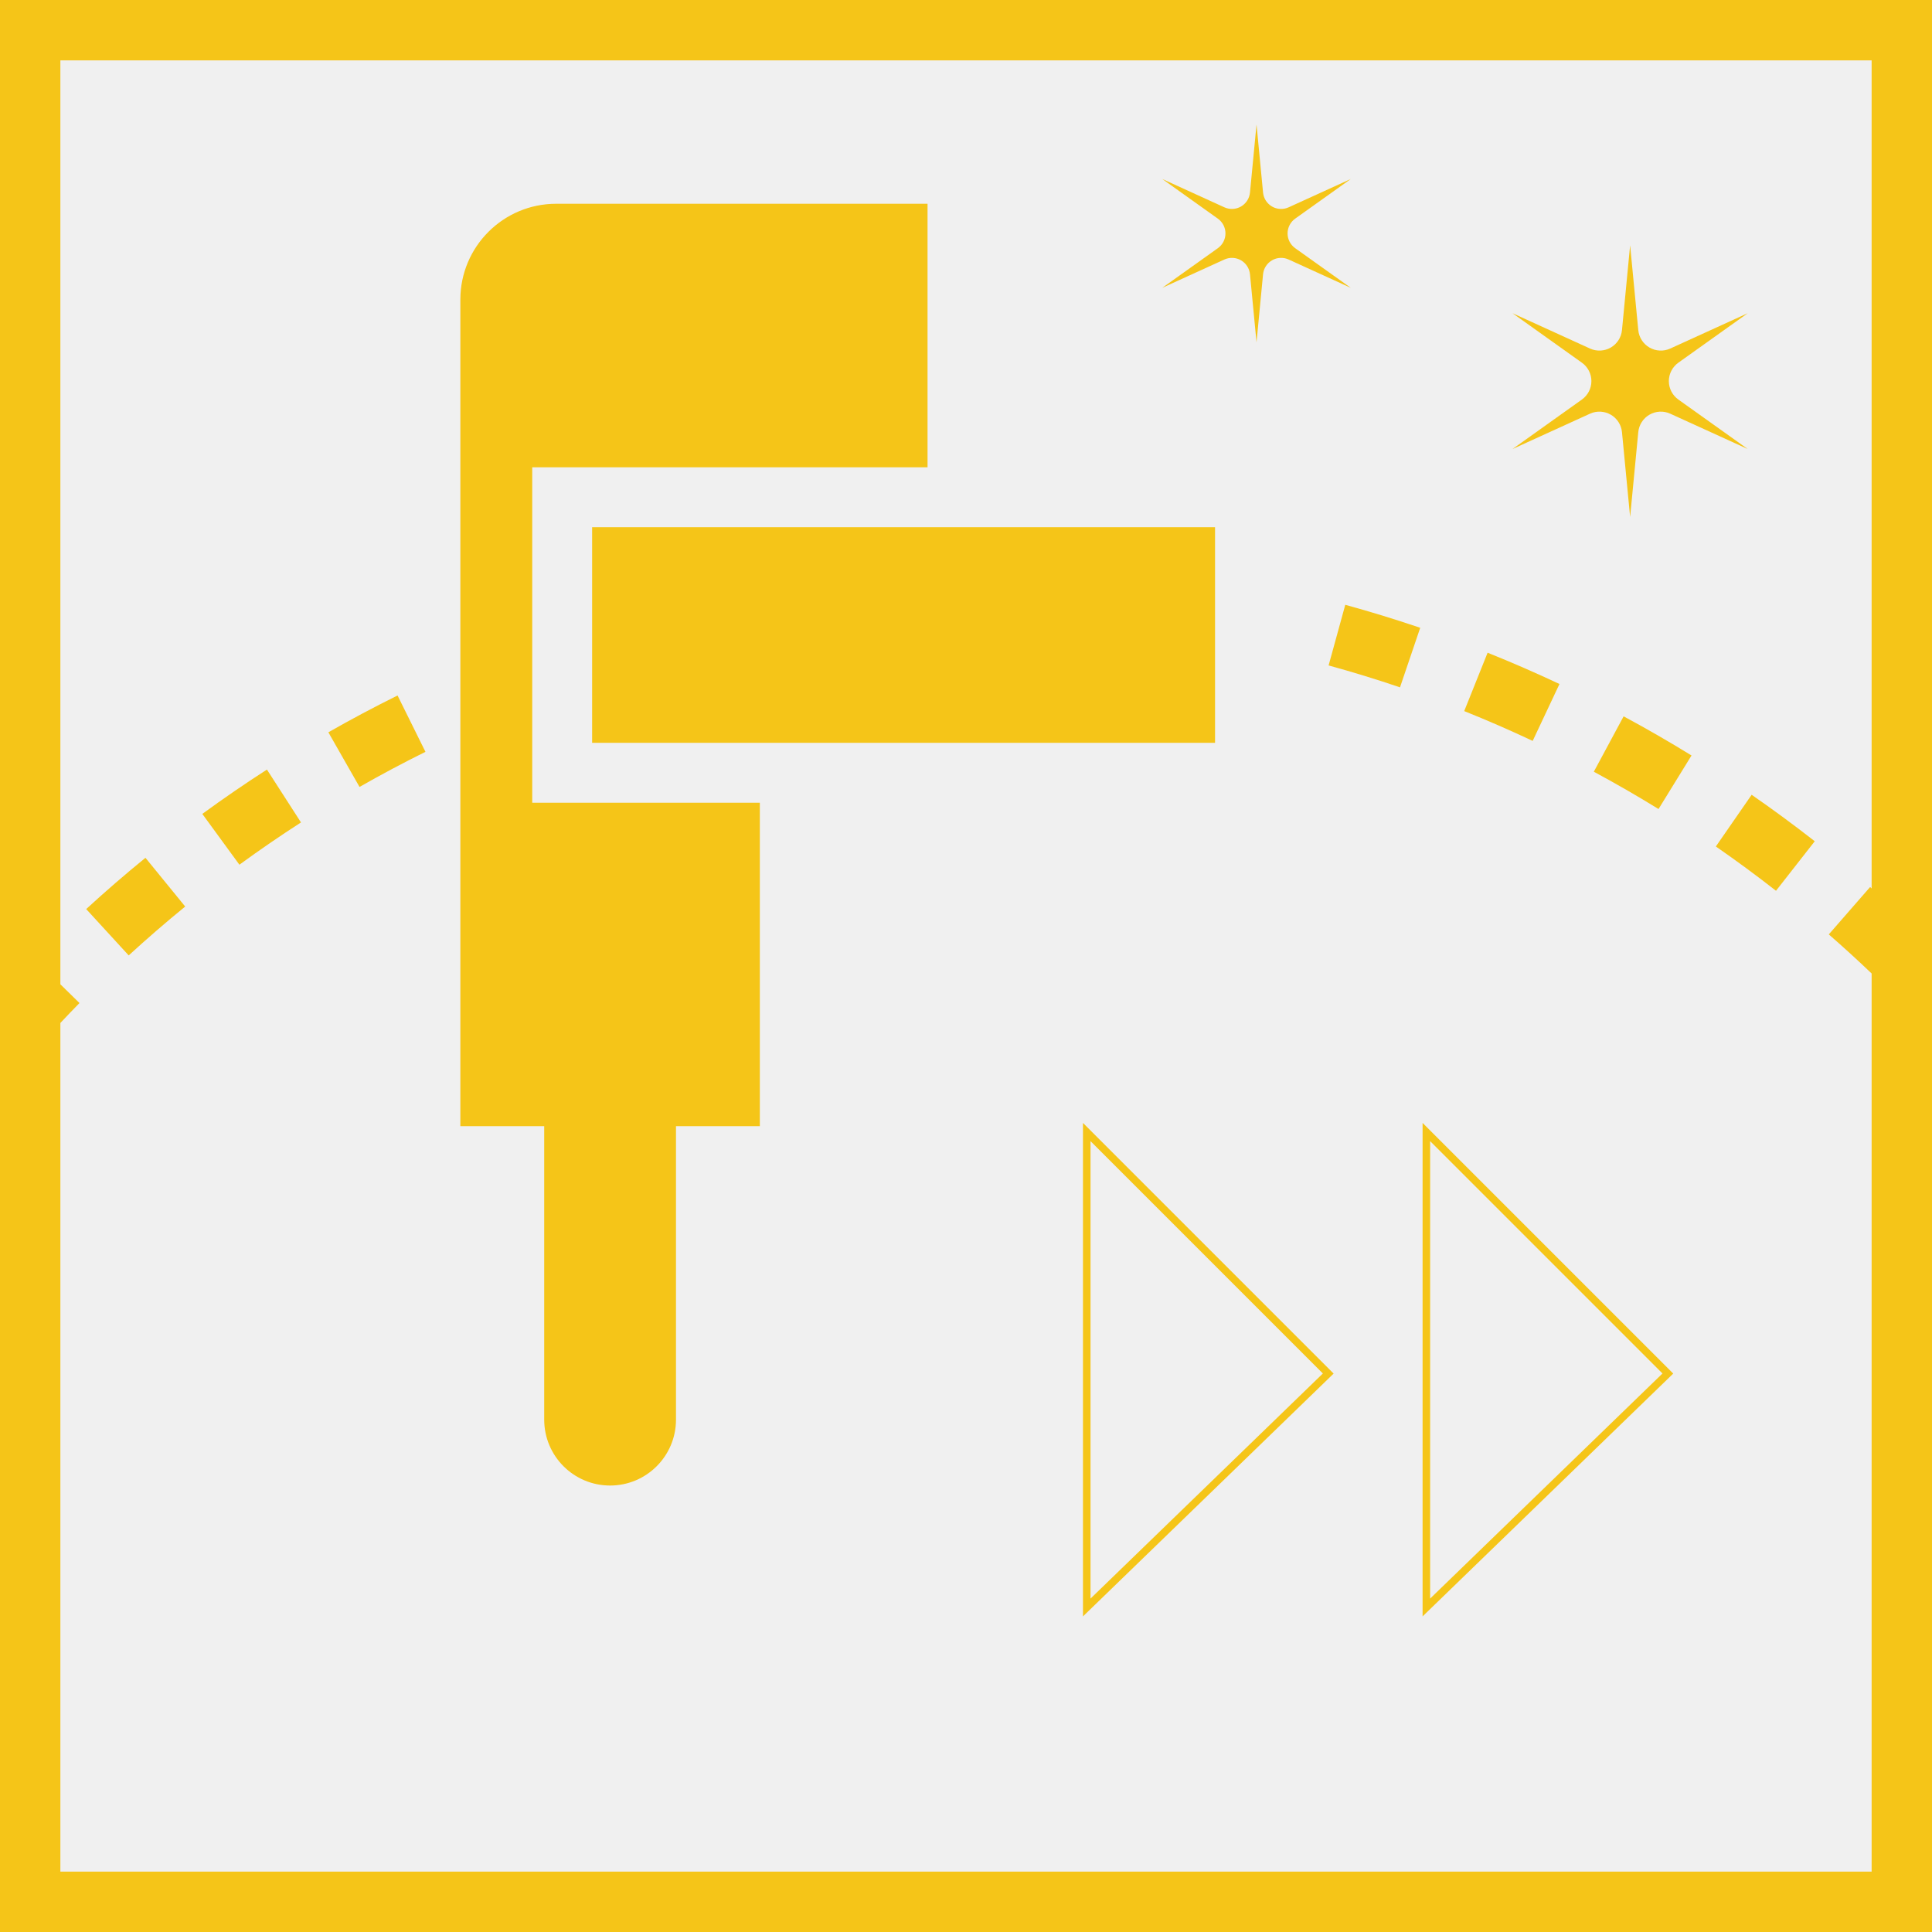
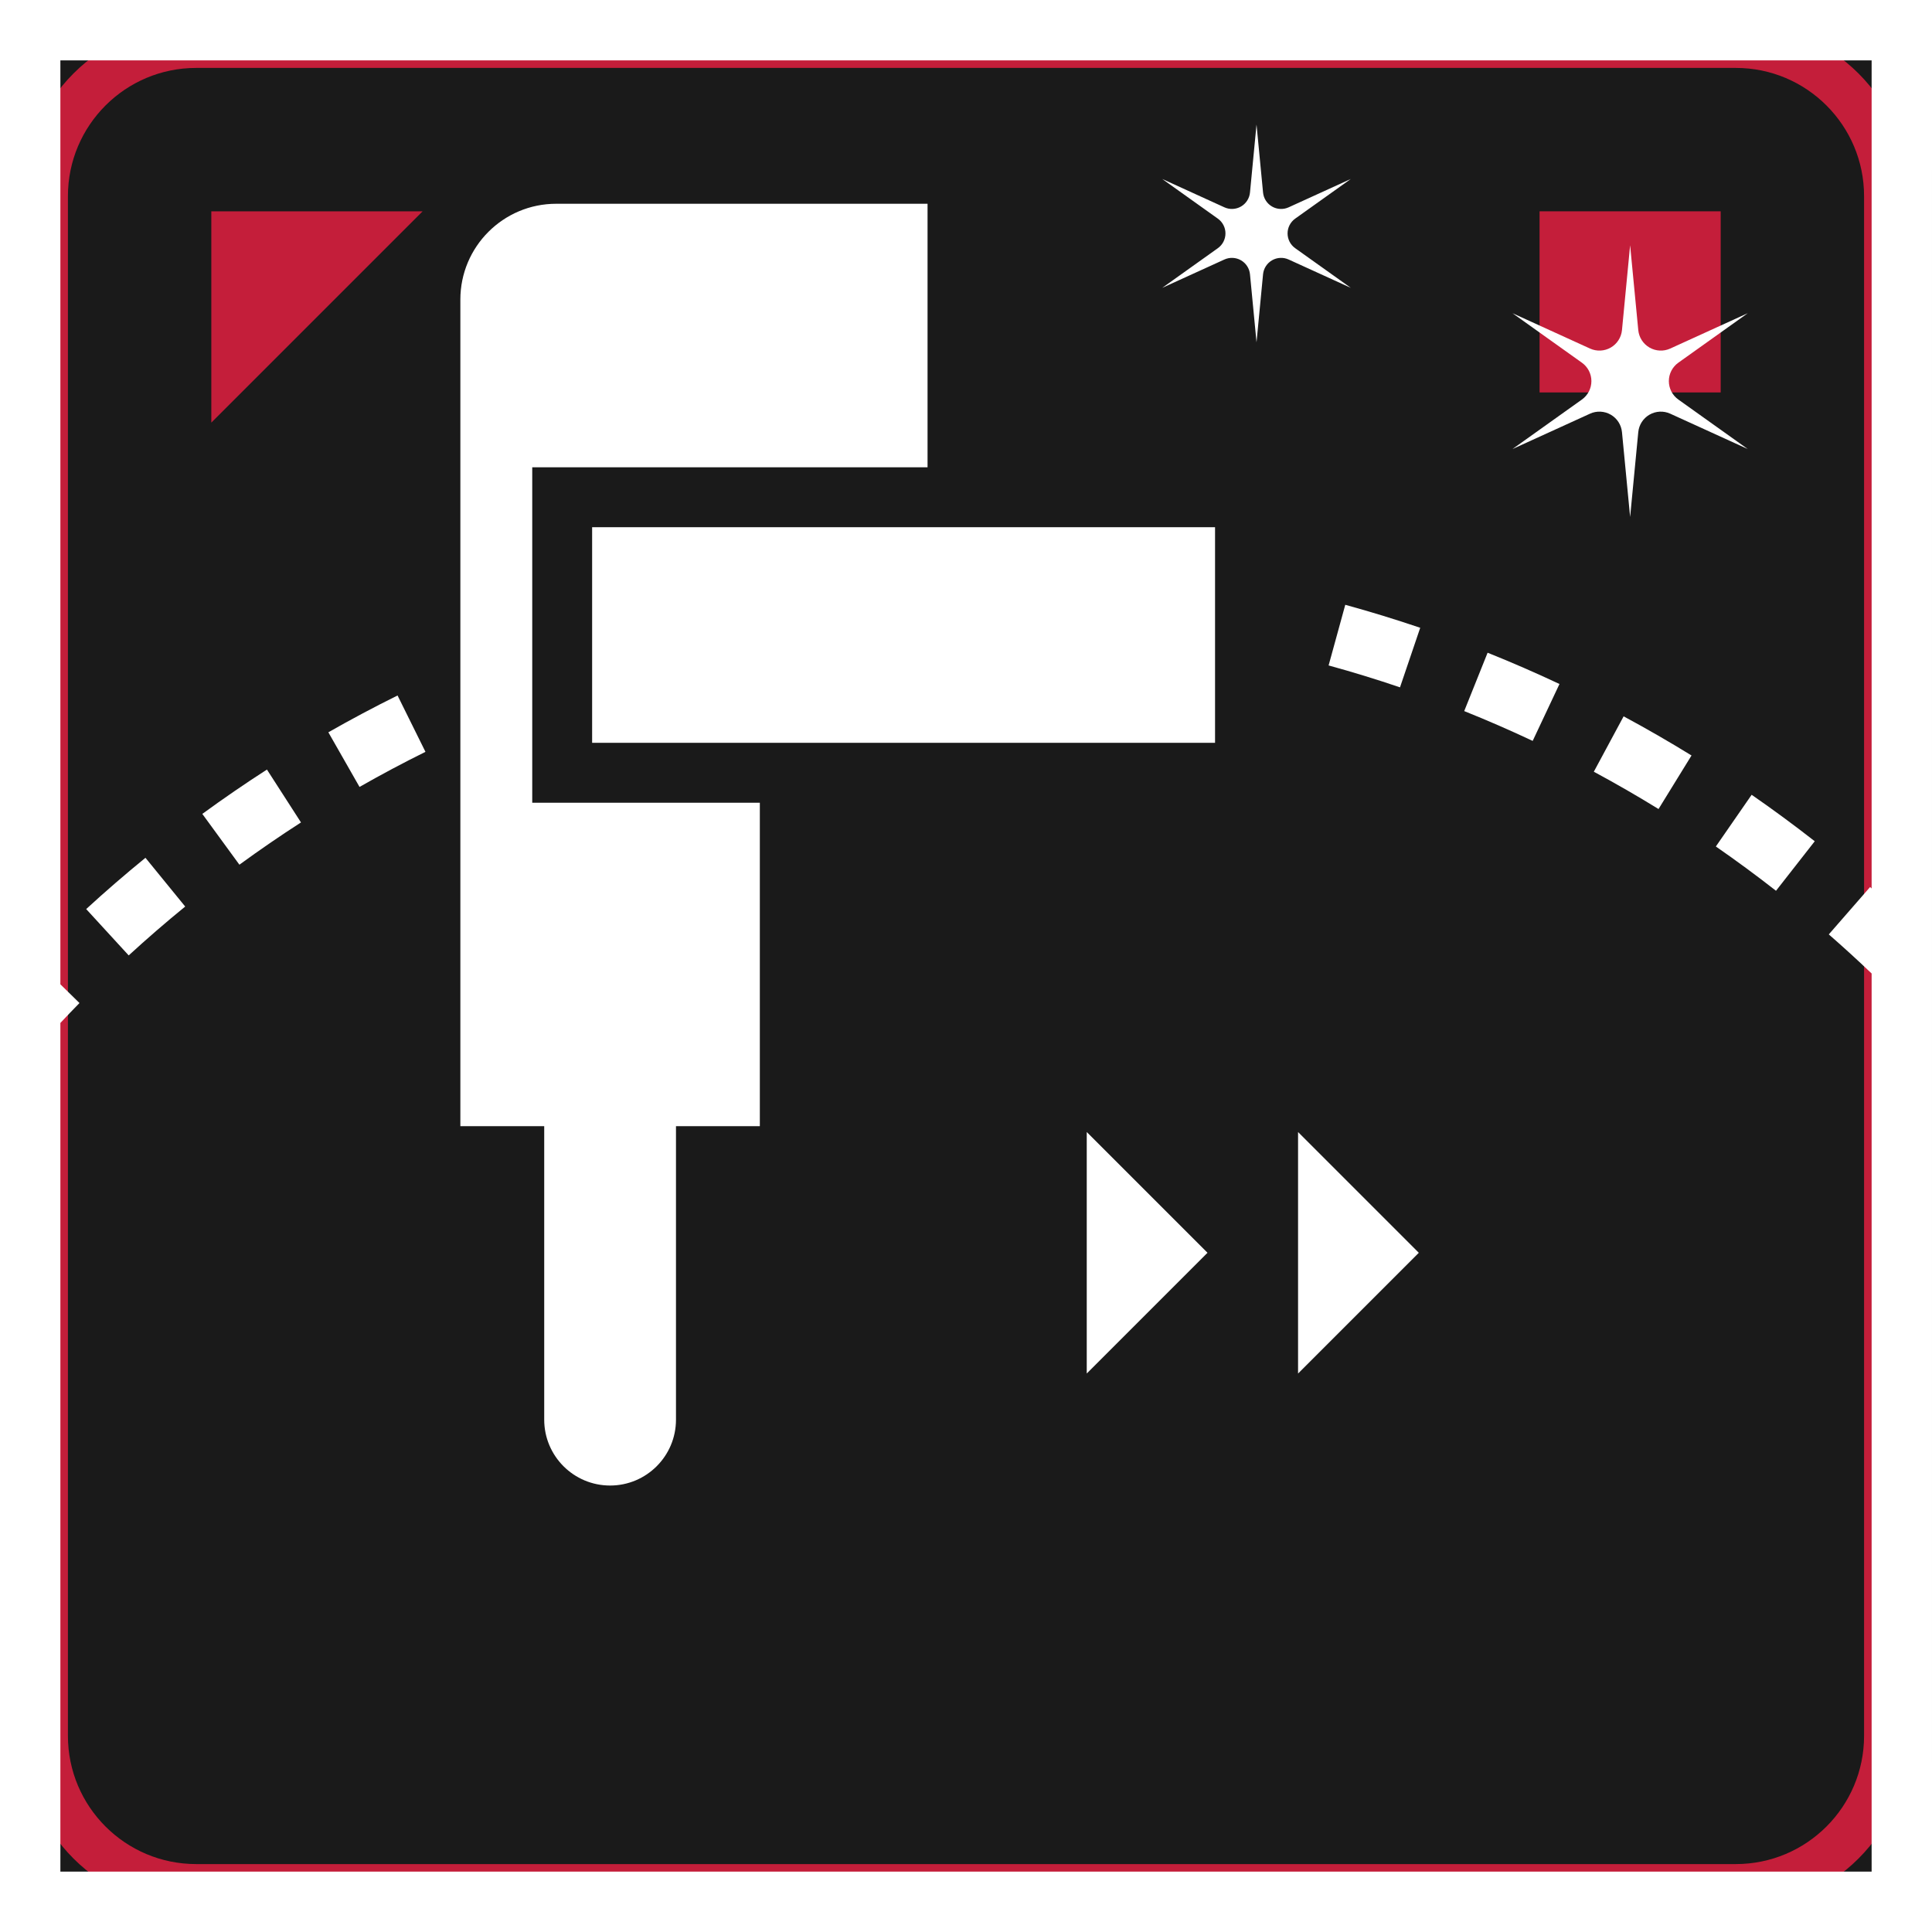
- <svg xmlns="http://www.w3.org/2000/svg" viewBox="0 0 256 256" xml:space="preserve" style="fill-rule:evenodd;clip-rule:evenodd;stroke-miterlimit:8;fill:currentColor;color:#f5c518">
-   <path d="M181 3439.333v-284.444h284.444v284.444zm275.556-153.635v-121.92H189.889v136.028l2.813 2.757q-1.422 1.452-2.813 2.934v124.947h266.667v-132.231a190 190 0 0 0-6.306-5.755l6.085-6.978q.114.1.221.218m-90.561-112.476.962 10.014a2.67 2.67 0 0 0 3.768 2.176l9.153-4.174-8.191 5.84a2.673 2.673 0 0 0 0 4.351l8.191 5.84-9.153-4.173a2.67 2.67 0 0 0-3.768 2.175l-.962 10.014-.962-10.014a2.672 2.672 0 0 0-3.769-2.175l-9.153 4.173 8.191-5.84a2.672 2.672 0 0 0 0-4.351l-8.191-5.84 9.153 4.174a2.674 2.674 0 0 0 3.769-2.176zm10.613 79.638 2.454-8.928a196 196 0 0 1 11.033 3.385l-2.976 8.768a185 185 0 0 0-10.511-3.225m-16.719-20.352v31.746h-91.711v-31.746zm36.684 27.073 3.444-8.594a196 196 0 0 1 10.581 4.606l-3.944 8.377a188 188 0 0 0-10.081-4.389m19.082 8.926 4.388-8.153a197 197 0 0 1 9.996 5.762l-4.857 7.884a188 188 0 0 0-9.527-5.493m-166.877 52.184v-121.693a14.11 14.11 0 0 1 14.109-14.109h54.674v38.801H259.36v49.382h33.509v47.619h-12.345v43.21a9.7 9.7 0 0 1-9.7 9.7c-5.358 0-9.701-4.343-9.701-9.7v-43.21zM421 3191l1.2 12.493a3.336 3.336 0 0 0 4.701 2.714l11.42-5.207-10.219 7.286a3.33 3.33 0 0 0 0 5.428l10.219 7.286-11.42-5.207a3.335 3.335 0 0 0-4.701 2.714L421 3231l-1.2-12.493a3.336 3.336 0 0 0-4.701-2.714l-11.42 5.207 10.219-7.286a3.33 3.33 0 0 0 0-5.428L403.679 3201l11.42 5.207a3.335 3.335 0 0 0 4.701-2.714zm12.621 88.515 5.271-7.612a199 199 0 0 1 9.29 6.841l-5.705 7.293a189 189 0 0 0-8.856-6.522m-199.689-8.768-4.588-8.043a197 197 0 0 1 10.187-5.421l4.108 8.298a187 187 0 0 0-9.707 5.166m-33.984 24.805-6.259-6.823a198 198 0 0 1 8.726-7.548l5.851 7.176a189 189 0 0 0-8.318 7.195m16.299-13.355-5.46-7.479a198 198 0 0 1 9.514-6.528l5.013 7.785a188 188 0 0 0-9.067 6.222" style="fill:currentColor" transform="translate(-276 -306) matrix(.9 0 0 .9 113.1 -2533.4)" />
-   <path d="m972 3306 32 32-32 31zm45 0 32 32-32 31z" style="stroke:currentColor;stroke-width:1px;vector-effect:non-scaling-stroke;fill:none" transform="translate(-276 -306) translate(-552 -2850)" />
+ <svg xmlns="http://www.w3.org/2000/svg" viewBox="0 0 256 256" xml:space="preserve" style="fill-rule:evenodd;clip-rule:evenodd;stroke-miterlimit:8">
+   <rect width="256" height="256" rx="24" fill="#1a1a1a" />
+   <rect x="6" y="6" width="244" height="244" rx="20" fill="none" stroke="#c41e3a" stroke-width="6" />
+   <polygon points="28,28 56,28 28,56" fill="#c41e3a" />
+   <rect x="204" y="28" width="24" height="24" fill="#c41e3a" />
+   <path d="M181 3439.333v-284.444h284.444v284.444zm275.556-153.635v-121.92H189.889v136.028l2.813 2.757q-1.422 1.452-2.813 2.934v124.947h266.667v-132.231a190 190 0 0 0-6.306-5.755l6.085-6.978q.114.1.221.218m-90.561-112.476 .962 10.014a2.67 2.67 0 0 0 3.768 2.176l9.153-4.174-8.191 5.84a2.673 2.673 0 0 0 0 4.351l8.191 5.84-9.153-4.173a2.67 2.67 0 0 0-3.768 2.175l-.962 10.014-.962-10.014a2.672 2.672 0 0 0-3.769-2.175l-9.153 4.173 8.191-5.84a2.672 2.672 0 0 0 0-4.351l-8.191-5.84 9.153 4.174a2.674 2.674 0 0 0 3.769-2.176zm10.613 79.638 2.454-8.928a196 196 0 0 1 11.033 3.385l-2.976 8.768a185 185 0 0 0-10.511-3.225m-16.719-20.352v31.746h-91.711v-31.746zm36.684 27.073 3.444-8.594a196 196 0 0 1 10.581 4.606l-3.944 8.377a188 188 0 0 0-10.081-4.389m19.082 8.926 4.388-8.153a197 197 0 0 1 9.996 5.762l-4.857 7.884a188 188 0 0 0-9.527-5.493m-166.877 52.184v-121.693a14.11 14.11 0 0 1 14.109-14.109h54.674v38.801H259.36v49.382h33.509v47.619h-12.345v43.21a9.7 9.7 0 0 1-9.7 9.7c-5.358 0-9.701-4.343-9.701-9.7v-43.21zM421 3191l1.2 12.493a3.336 3.336 0 0 0 4.701 2.714l11.42-5.207-10.219 7.286a3.33 3.33 0 0 0 0 5.428l10.219 7.286-11.42-5.207a3.335 3.335 0 0 0-4.701 2.714L421 3231l-1.2-12.493a3.336 3.336 0 0 0-4.701-2.714l-11.42 5.207 10.219-7.286a3.33 3.33 0 0 0 0-5.428L403.679 3201l11.42 5.207a3.335 3.335 0 0 0 4.701-2.714zm12.621 88.515 5.271-7.612a199 199 0 0 1 9.29 6.841l-5.705 7.293a189 189 0 0 0-8.856-6.522m-199.689-8.768-4.588-8.043a197 197 0 0 1 10.187-5.421l4.108 8.298a187 187 0 0 0-9.707 5.166m-33.984 24.805-6.259-6.823a198 198 0 0 1 8.726-7.548l5.851 7.176a189 189 0 0 0-8.318 7.195m16.299-13.355-5.46-7.479a198 198 0 0 1 9.514-6.528l5.013 7.785a188 188 0 0 0-9.067 6.222" style="fill:#ffffff" transform="translate(-276 -306) matrix(.9 0 0 .9 113.1 -2533.4)" />
+   <path d="m972 3306 16 16-16 16zm28 0 16 16-16 16z" style="fill:#ffffff" transform="translate(-276 -306) translate(-552 -2850)" />
</svg>
